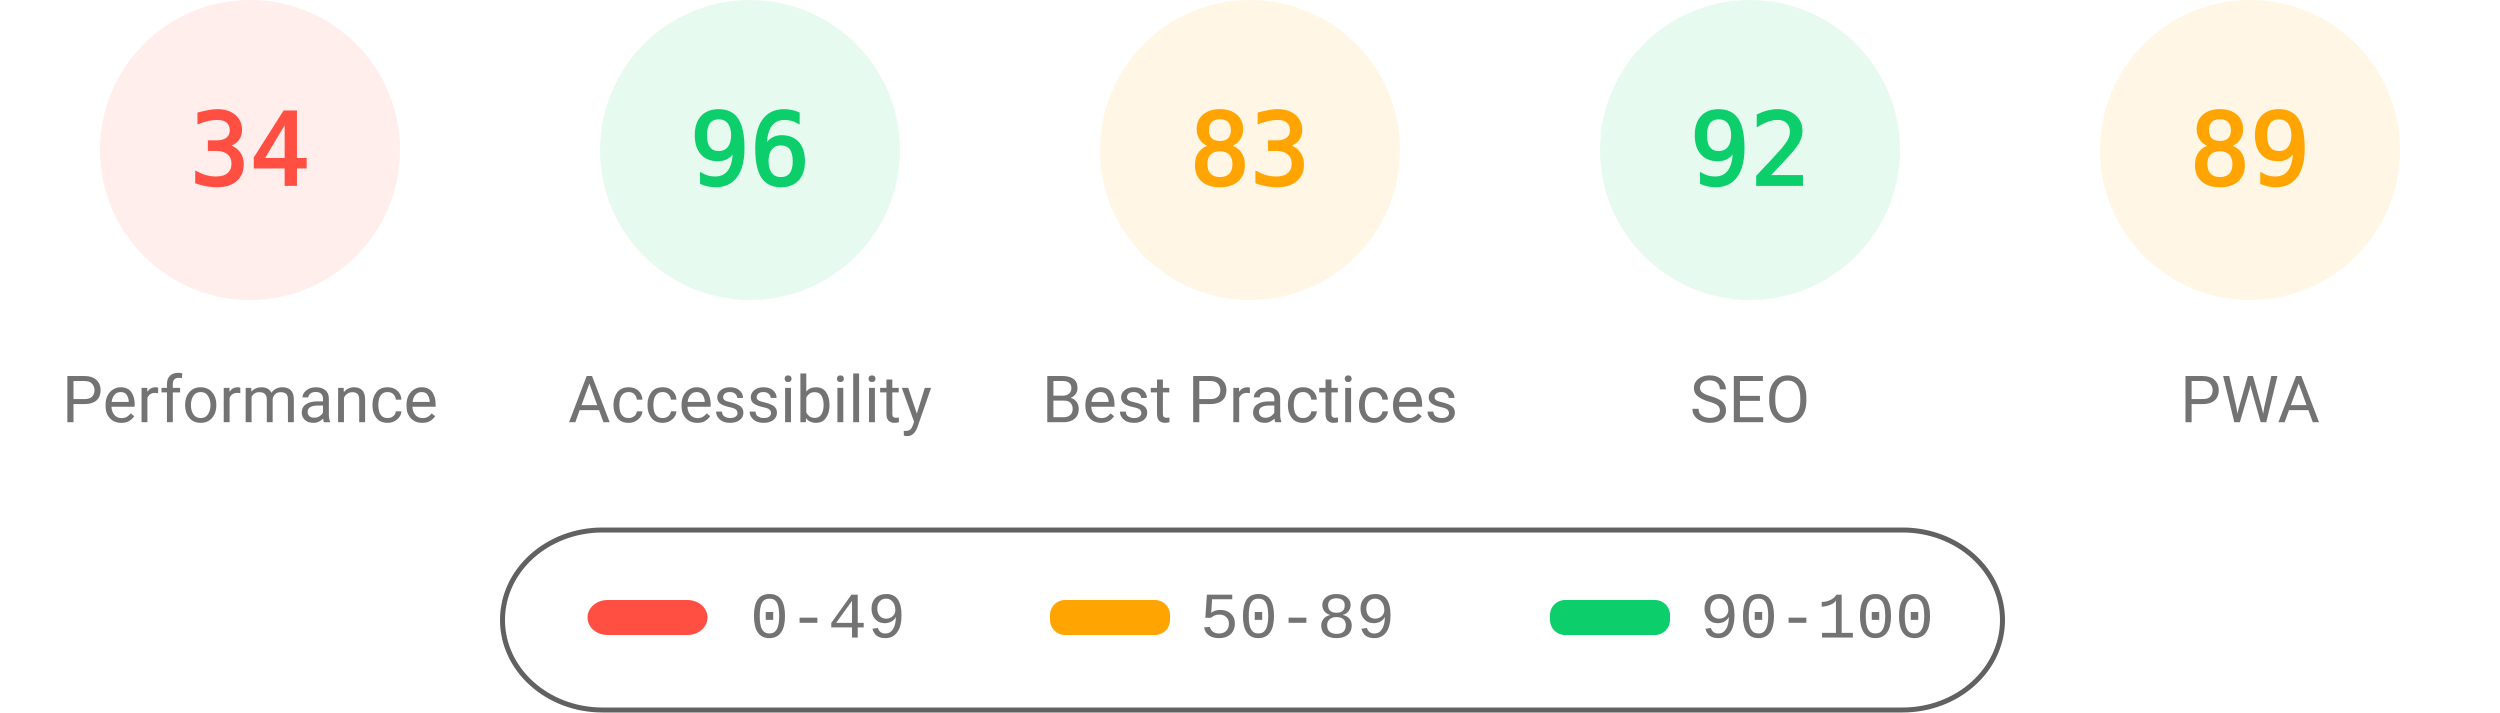
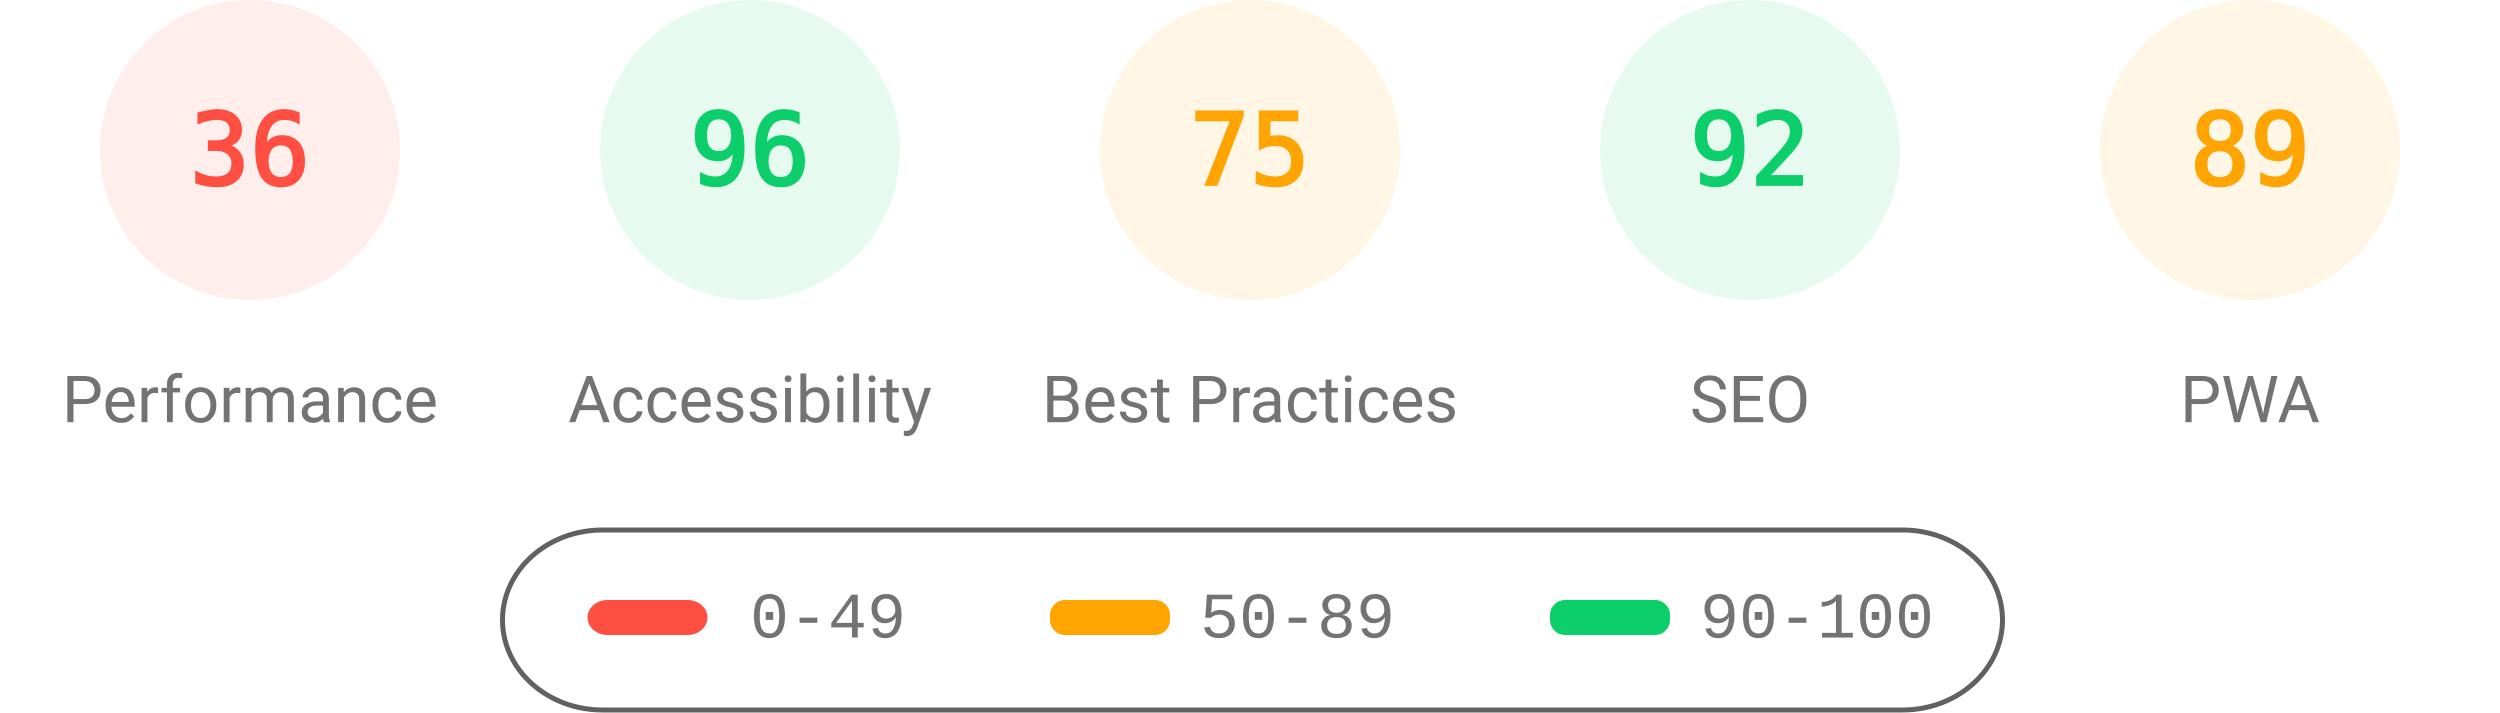
<svg xmlns="http://www.w3.org/2000/svg" fill="none" width="1000" height="285">
  <style>.gauge-base{opacity:.1}.gauge-arc{fill:none;animation-delay:250ms;stroke-linecap:round;transform:rotate(-90deg);transform-origin:100px 60px;animation:load-gauge 1s ease forwards}.guage-text{font-size:40px;font-family:monospace;text-align:center}.guage-red{color:#ff4e42;fill:#ff4e42;stroke:#ff4e42}.guage-orange{color:#ffa400;fill:#ffa400;stroke:#ffa400}.guage-green{color:#0cce6b;fill:#0cce6b;stroke:#0cce6b}.guage-undefined{color:#5c5c5c;fill:#5c5c5c;stroke:#5c5c5c}.guage-title{color:#737373;fill:#737373;stroke:none;font-size:26px;line-height:26px;font-family:Roboto,Halvetica,Arial,sans-serif}@keyframes load-gauge{from{stroke-dasharray:0 352.858}}</style>
  <svg class="guage-div guage-perf guage-red" viewBox="0 0 200 200" width="200" height="200">
    <circle class="gauge-base" r="56" cx="100" cy="60" stroke-width="8" />
-     <circle class="gauge-arc guage-arc-1" r="56" cx="100" cy="60" stroke-width="8" style="stroke-dasharray:119.632,351.858" />
-     <text class="guage-text" x="100" y="60" alignment-baseline="central" dominant-baseline="central" text-anchor="middle">34</text>
+     <circle class="gauge-arc guage-arc-1" r="56" cx="100" cy="60" stroke-width="8" style="stroke-dasharray:126.669,351.858" />
+     <text class="guage-text" x="100" y="60" alignment-baseline="central" dominant-baseline="central" text-anchor="middle">36</text>
    <text class="guage-title" x="100" y="160" alignment-baseline="central" dominant-baseline="central" text-anchor="middle">Performance</text>
  </svg>
  <svg class="guage-div guage-acc guage-green" viewBox="0 0 200 200" width="200" height="200" x="200">
    <circle class="gauge-base" r="56" cx="100" cy="60" stroke-width="8" />
    <circle class="gauge-arc guage-arc-2" r="56" cx="100" cy="60" stroke-width="8" style="stroke-dasharray:337.784,351.858" />
    <text class="guage-text" x="100" y="60" alignment-baseline="central" dominant-baseline="central" text-anchor="middle">96</text>
    <text class="guage-title" x="100" y="160" alignment-baseline="central" dominant-baseline="central" text-anchor="middle">Accessibility</text>
  </svg>
  <svg class="guage-div guage-best guage-orange" viewBox="0 0 200 200" width="200" height="200" x="400">
    <circle class="gauge-base" r="56" cx="100" cy="60" stroke-width="8" />
-     <circle class="gauge-arc guage-arc-3" r="56" cx="100" cy="60" stroke-width="8" style="stroke-dasharray:292.042,351.858" />
-     <text class="guage-text" x="100" y="60" alignment-baseline="central" dominant-baseline="central" text-anchor="middle">83</text>
+     <circle class="gauge-arc guage-arc-3" r="56" cx="100" cy="60" stroke-width="8" style="stroke-dasharray:263.893,351.858" />
+     <text class="guage-text" x="100" y="60" alignment-baseline="central" dominant-baseline="central" text-anchor="middle">75</text>
    <text class="guage-title" x="100" y="160" alignment-baseline="central" dominant-baseline="central" text-anchor="middle">Best Practices</text>
  </svg>
  <svg class="guage-div guage-seo guage-green" viewBox="0 0 200 200" width="200" height="200" x="600">
    <circle class="gauge-base" r="56" cx="100" cy="60" stroke-width="8" />
    <circle class="gauge-arc guage-arc-4" r="56" cx="100" cy="60" stroke-width="8" style="stroke-dasharray:323.709,351.858" />
    <text class="guage-text" x="100" y="60" alignment-baseline="central" dominant-baseline="central" text-anchor="middle">92</text>
    <text class="guage-title" x="100" y="160" alignment-baseline="central" dominant-baseline="central" text-anchor="middle">SEO</text>
  </svg>
  <svg class="guage-div guage-pwa guage-orange" viewBox="0 0 200 200" width="200" height="200" x="800">
    <circle class="gauge-base" r="56" cx="100" cy="60" stroke-width="8" />
    <circle class="gauge-arc guage-arc-4" r="56" cx="100" cy="60" stroke-width="8" style="stroke-dasharray:313.154,351.858" />
    <text class="guage-text" x="100" y="60" alignment-baseline="central" dominant-baseline="central" text-anchor="middle">89</text>
    <text class="guage-title" x="100" y="160" alignment-baseline="central" dominant-baseline="central" text-anchor="middle">PWA</text>
  </svg>
  <svg width="604" height="76" x="200" y="210">
    <path fill="none" id="canvas_background" d="M-1-1h604v80H-1z" />
    <rect fill-opacity="0" stroke="#616161" stroke-width="2" rx="40" id="svg_2" height="72" width="600" y="2" x="1" fill="#000" />
    <rect stroke="#000" rx="8" id="svg_3" height="14" width="48" y="30" x="35" stroke-opacity="null" stroke-width="0" fill="#ff4e42" />
    <rect stroke="#000" rx="6" id="svg_4" height="14" width="48" y="30" x="220" stroke-opacity="null" stroke-width="0" fill="#ffa400" />
    <rect stroke="#000" rx="6" id="svg_5" height="14" width="48" y="30" x="420" stroke-opacity="null" stroke-width="0" fill="#0cce6b" />
    <text xml:space="preserve" text-anchor="start" font-family="'Courier New', Courier, monospace" font-size="26" id="svg_6" y="45" x="100" stroke-opacity="null" stroke-width="0" stroke="#000" fill="#737373">0-49</text>
    <text xml:space="preserve" text-anchor="start" font-family="'Courier New', Courier, monospace" font-size="26" id="svg_7" y="45" x="280" stroke-opacity="null" stroke-width="0" stroke="#000" fill="#737373">50-89</text>
    <text xml:space="preserve" text-anchor="start" font-family="'Courier New', Courier, monospace" font-size="26" id="svg_8" y="45" x="480" stroke-opacity="null" stroke-width="0" stroke="#000" fill="#737373">90-100</text>
  </svg>
</svg>
